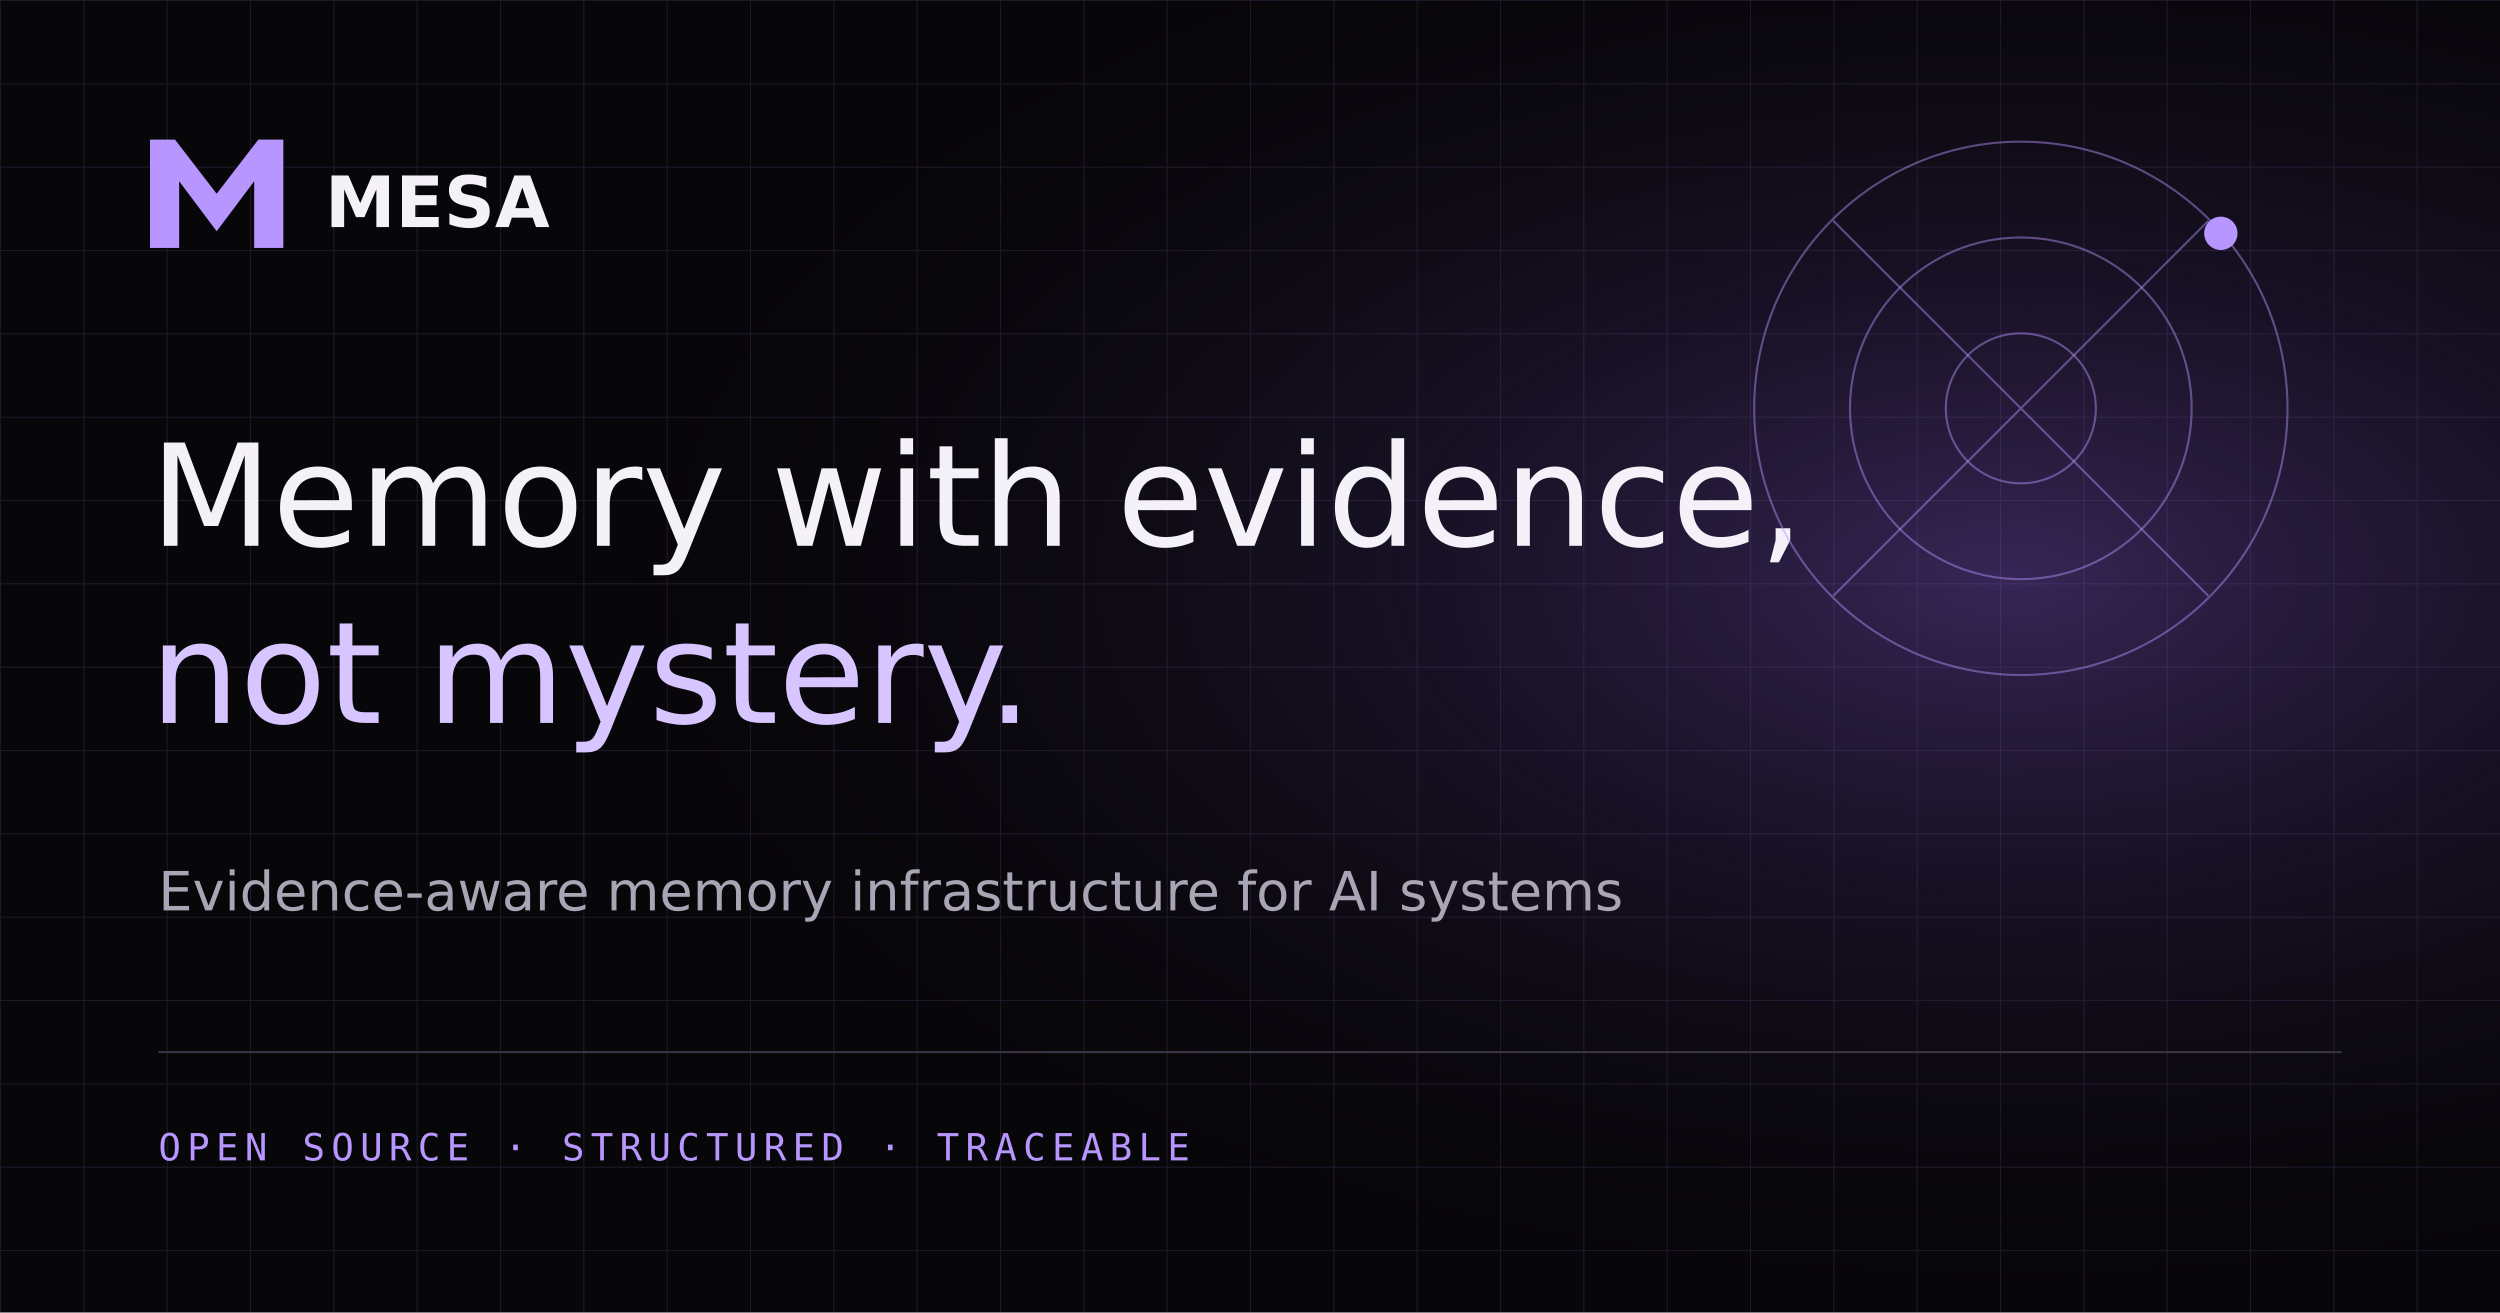
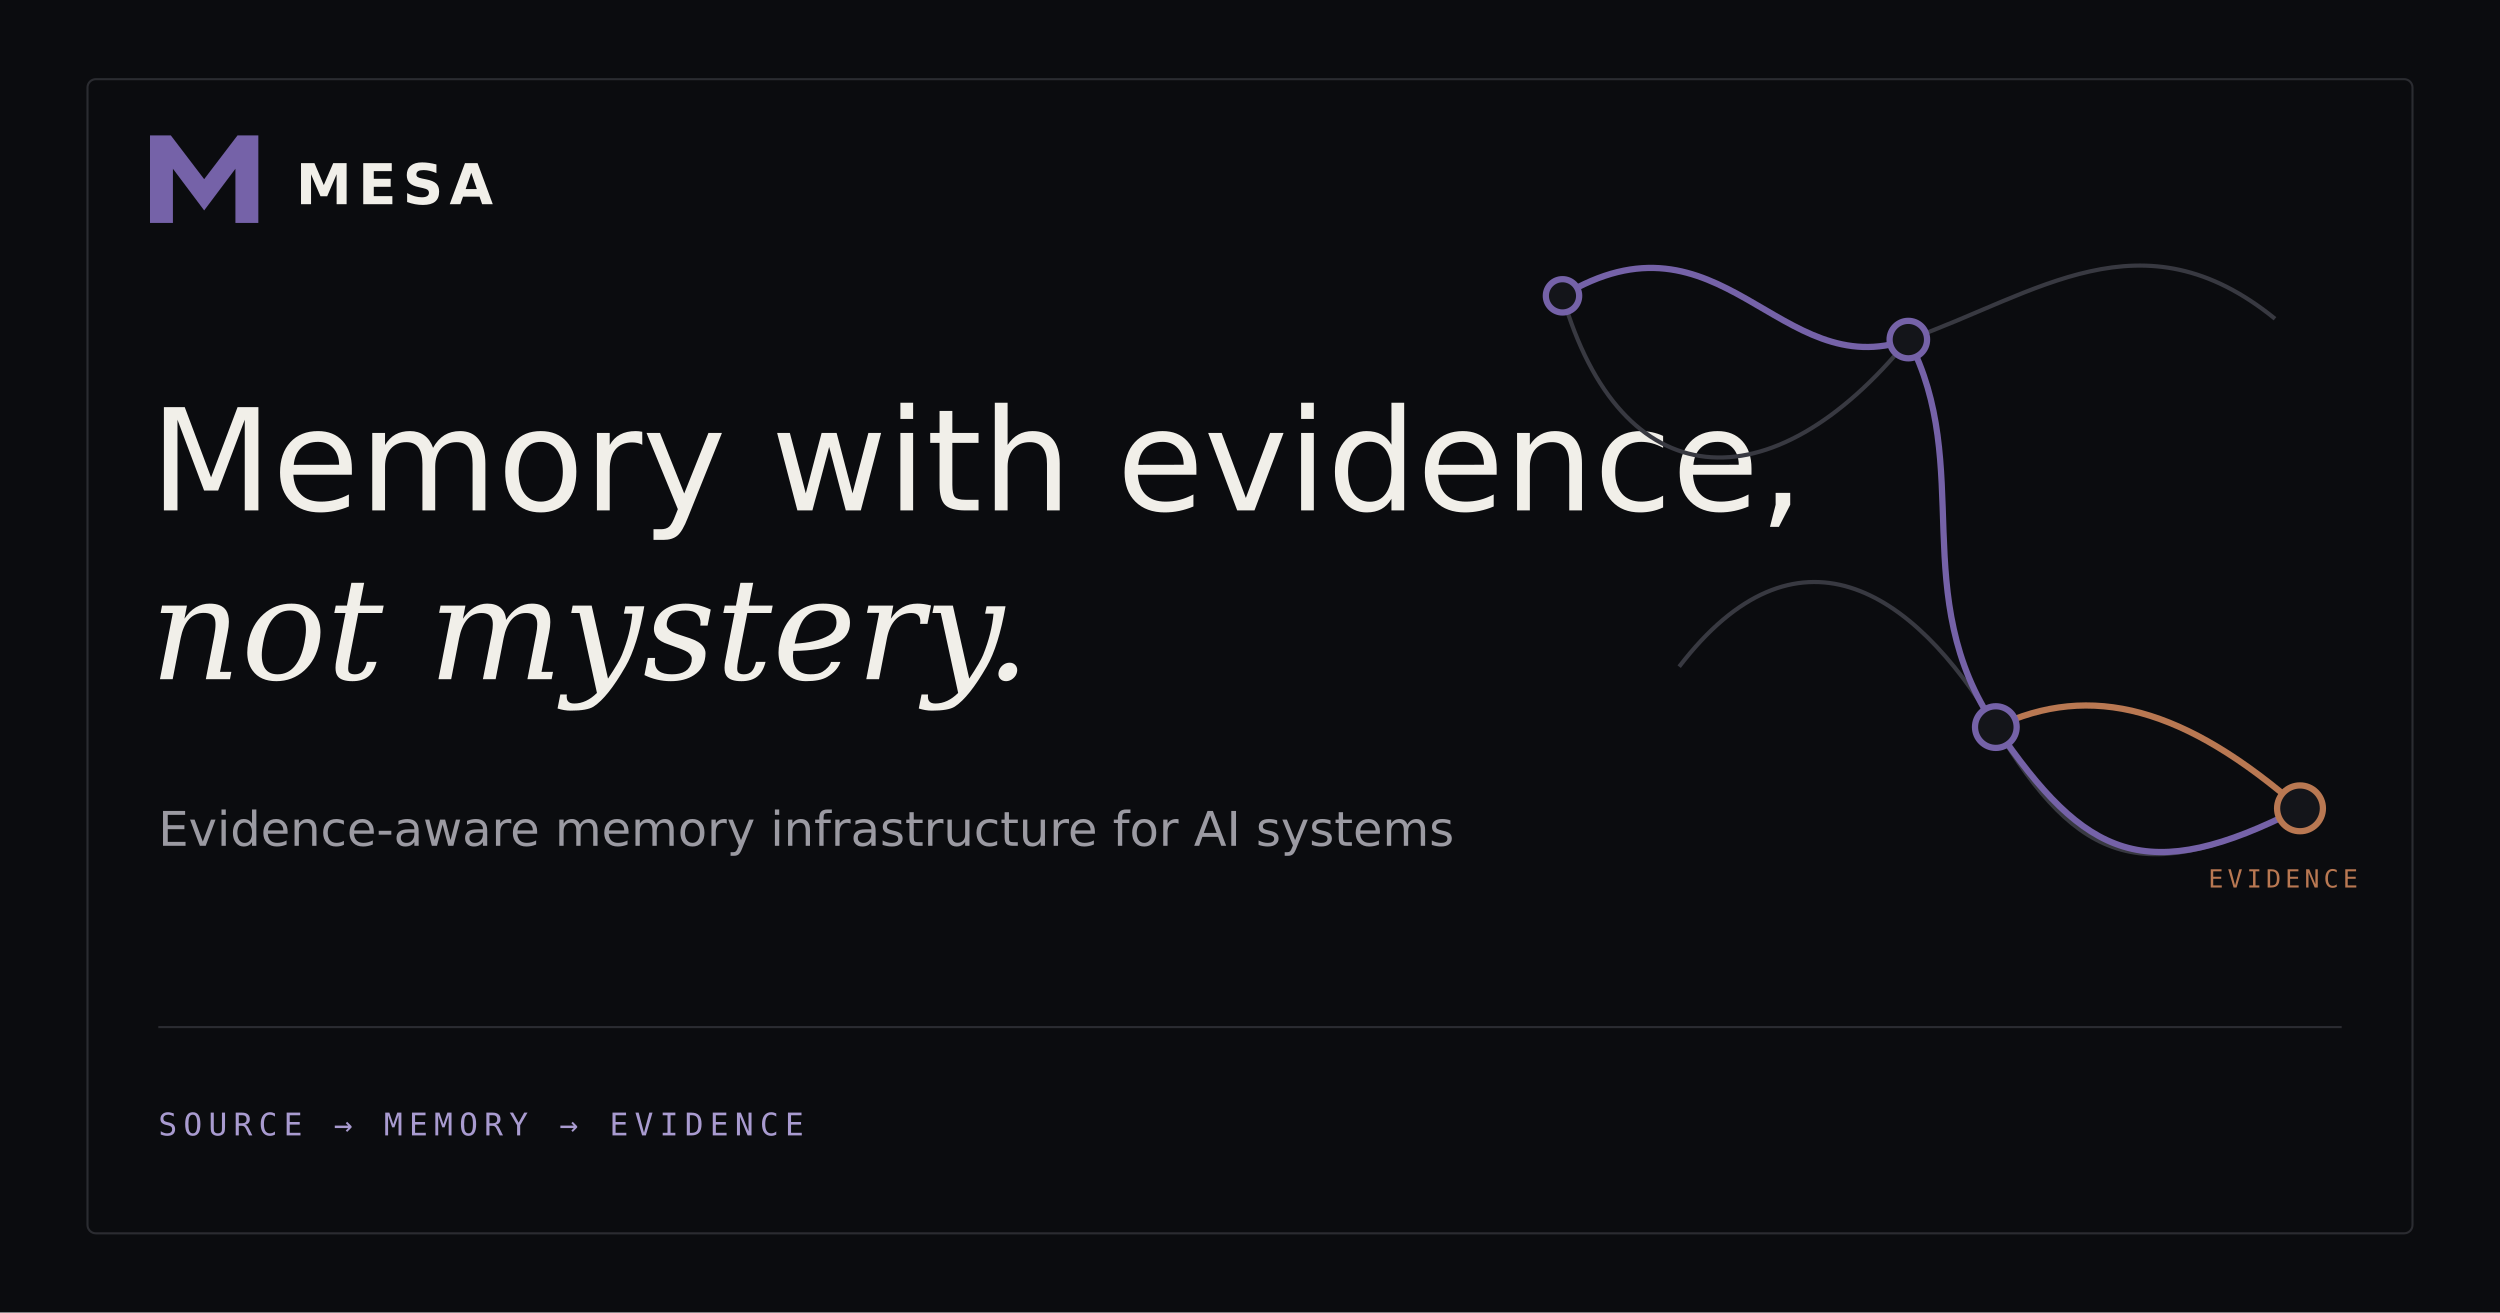
<svg xmlns="http://www.w3.org/2000/svg" width="1200" height="630" viewBox="0 0 1200 630" role="img" aria-labelledby="title desc">
-   <defs>
-     <pattern id="grid" width="40" height="40" patternUnits="userSpaceOnUse">
-       <path d="M40 0H0V40" fill="none" stroke="#b896ff" stroke-opacity=".13" />
-     </pattern>
-     <radialGradient id="glow" cx="80%" cy="44%" r="58%">
-       <stop offset="0" stop-color="#7550bd" stop-opacity=".43" />
-       <stop offset="1" stop-color="#070609" stop-opacity="0" />
-     </radialGradient>
-   </defs>
-   <rect width="1200" height="630" fill="#070609" />
-   <rect width="1200" height="630" fill="url(#grid)" />
-   <rect width="1200" height="630" fill="url(#glow)" />
-   <g transform="translate(72 67)">
-     <path d="M0 52V0h12l20 26L52 0h12v52H50V20L32 44 14 20v32Z" fill="#b896ff" />
-     <text x="84" y="42" fill="#f4f2f8" font-family="DejaVu Sans,Arial,sans-serif" font-size="34" font-weight="700">MESA</text>
+   <rect width="1200" height="630" fill="#0b0c0f" />
+   <rect x="42" y="38" width="1116" height="554" rx="4" fill="none" stroke="#2b2c31" />
+   <g transform="translate(72 65)">
+     <path d="M0 42V0h10l16 21L42 0h10v42H41V16L26 36 11 16v26Z" fill="#7562a8" />
+     <text x="70" y="33" fill="#f1efe9" font-family="DejaVu Sans,Arial,sans-serif" font-size="27" font-weight="700" letter-spacing="3">MESA</text>
  </g>
-   <text x="72" y="262" fill="#f4f2f8" font-family="DejaVu Sans,Arial,sans-serif" font-size="68" font-weight="400">Memory with evidence,</text>
-   <text x="72" y="347" fill="#d7c5ff" font-family="DejaVu Sans,Arial,sans-serif" font-size="68" font-weight="400">not mystery.</text>
-   <text x="76" y="437" fill="#aaa5b4" font-family="DejaVu Sans,Arial,sans-serif" font-size="26">Evidence-aware memory infrastructure for AI systems</text>
-   <line x1="76" y1="505" x2="1124" y2="505" stroke="#3a3442" />
-   <text x="76" y="557" fill="#b896ff" font-family="DejaVu Sans Mono,monospace" font-size="18" letter-spacing="3">OPEN SOURCE · STRUCTURED · TRACEABLE</text>
-   <g transform="translate(970 196)" fill="none" stroke="#b896ff" stroke-opacity=".45">
-     <circle cx="0" cy="0" r="128" />
-     <circle cx="0" cy="0" r="82" />
-     <circle cx="0" cy="0" r="36" />
-     <path d="M-90-90 90 90M90-90-90 90" />
-     <circle cx="96" cy="-84" r="8" fill="#b896ff" stroke="none" />
+   <text x="72" y="245" fill="#f1efe9" font-family="DejaVu Sans,Arial,sans-serif" font-size="68" font-weight="400">Memory with evidence,</text>
+   <text x="72" y="326" fill="#f1efe9" font-family="DejaVu Serif,Georgia,serif" font-size="68" font-style="italic">not mystery.</text>
+   <text x="76" y="406" fill="#9b9aa2" font-family="DejaVu Sans,Arial,sans-serif" font-size="23">Evidence-aware memory infrastructure for AI systems</text>
+   <line x1="76" y1="493" x2="1124" y2="493" stroke="#2b2c31" />
+   <text x="76" y="545" fill="#a99bd0" font-family="DejaVu Sans Mono,monospace" font-size="15" letter-spacing="3">SOURCE  →  MEMORY  →  EVIDENCE</text>
+   <g fill="none" stroke="#383941" stroke-width="2">
+     <path d="M750 142C826 96 854 185 916 163S1028 101 1092 153" />
+     <path d="M750 142C778 239 850 244 916 163" />
+     <path d="M806 320C862 247 918 282 958 349S1030 426 1104 388" />
+     <path d="M916 163C948 224 915 286 958 349" />
  </g>
+   <path d="M750 142C826 96 854 185 916 163C948 224 915 286 958 349S1030 426 1104 388" fill="none" stroke="#7562a8" stroke-width="3" />
+   <path d="M958 349C1004 327 1049 340 1104 388" fill="none" stroke="#b97852" stroke-width="3" />
+   <g fill="#14151a" stroke="#7562a8" stroke-width="3">
+     <circle cx="750" cy="142" r="8" />
+     <circle cx="916" cy="163" r="9" />
+     <circle cx="958" cy="349" r="10" />
+   </g>
+   <circle cx="1104" cy="388" r="11" fill="#14151a" stroke="#b97852" stroke-width="3" />
+   <text x="1060" y="426" fill="#b97852" font-family="DejaVu Sans Mono,monospace" font-size="12" letter-spacing="2">EVIDENCE</text>
</svg>
